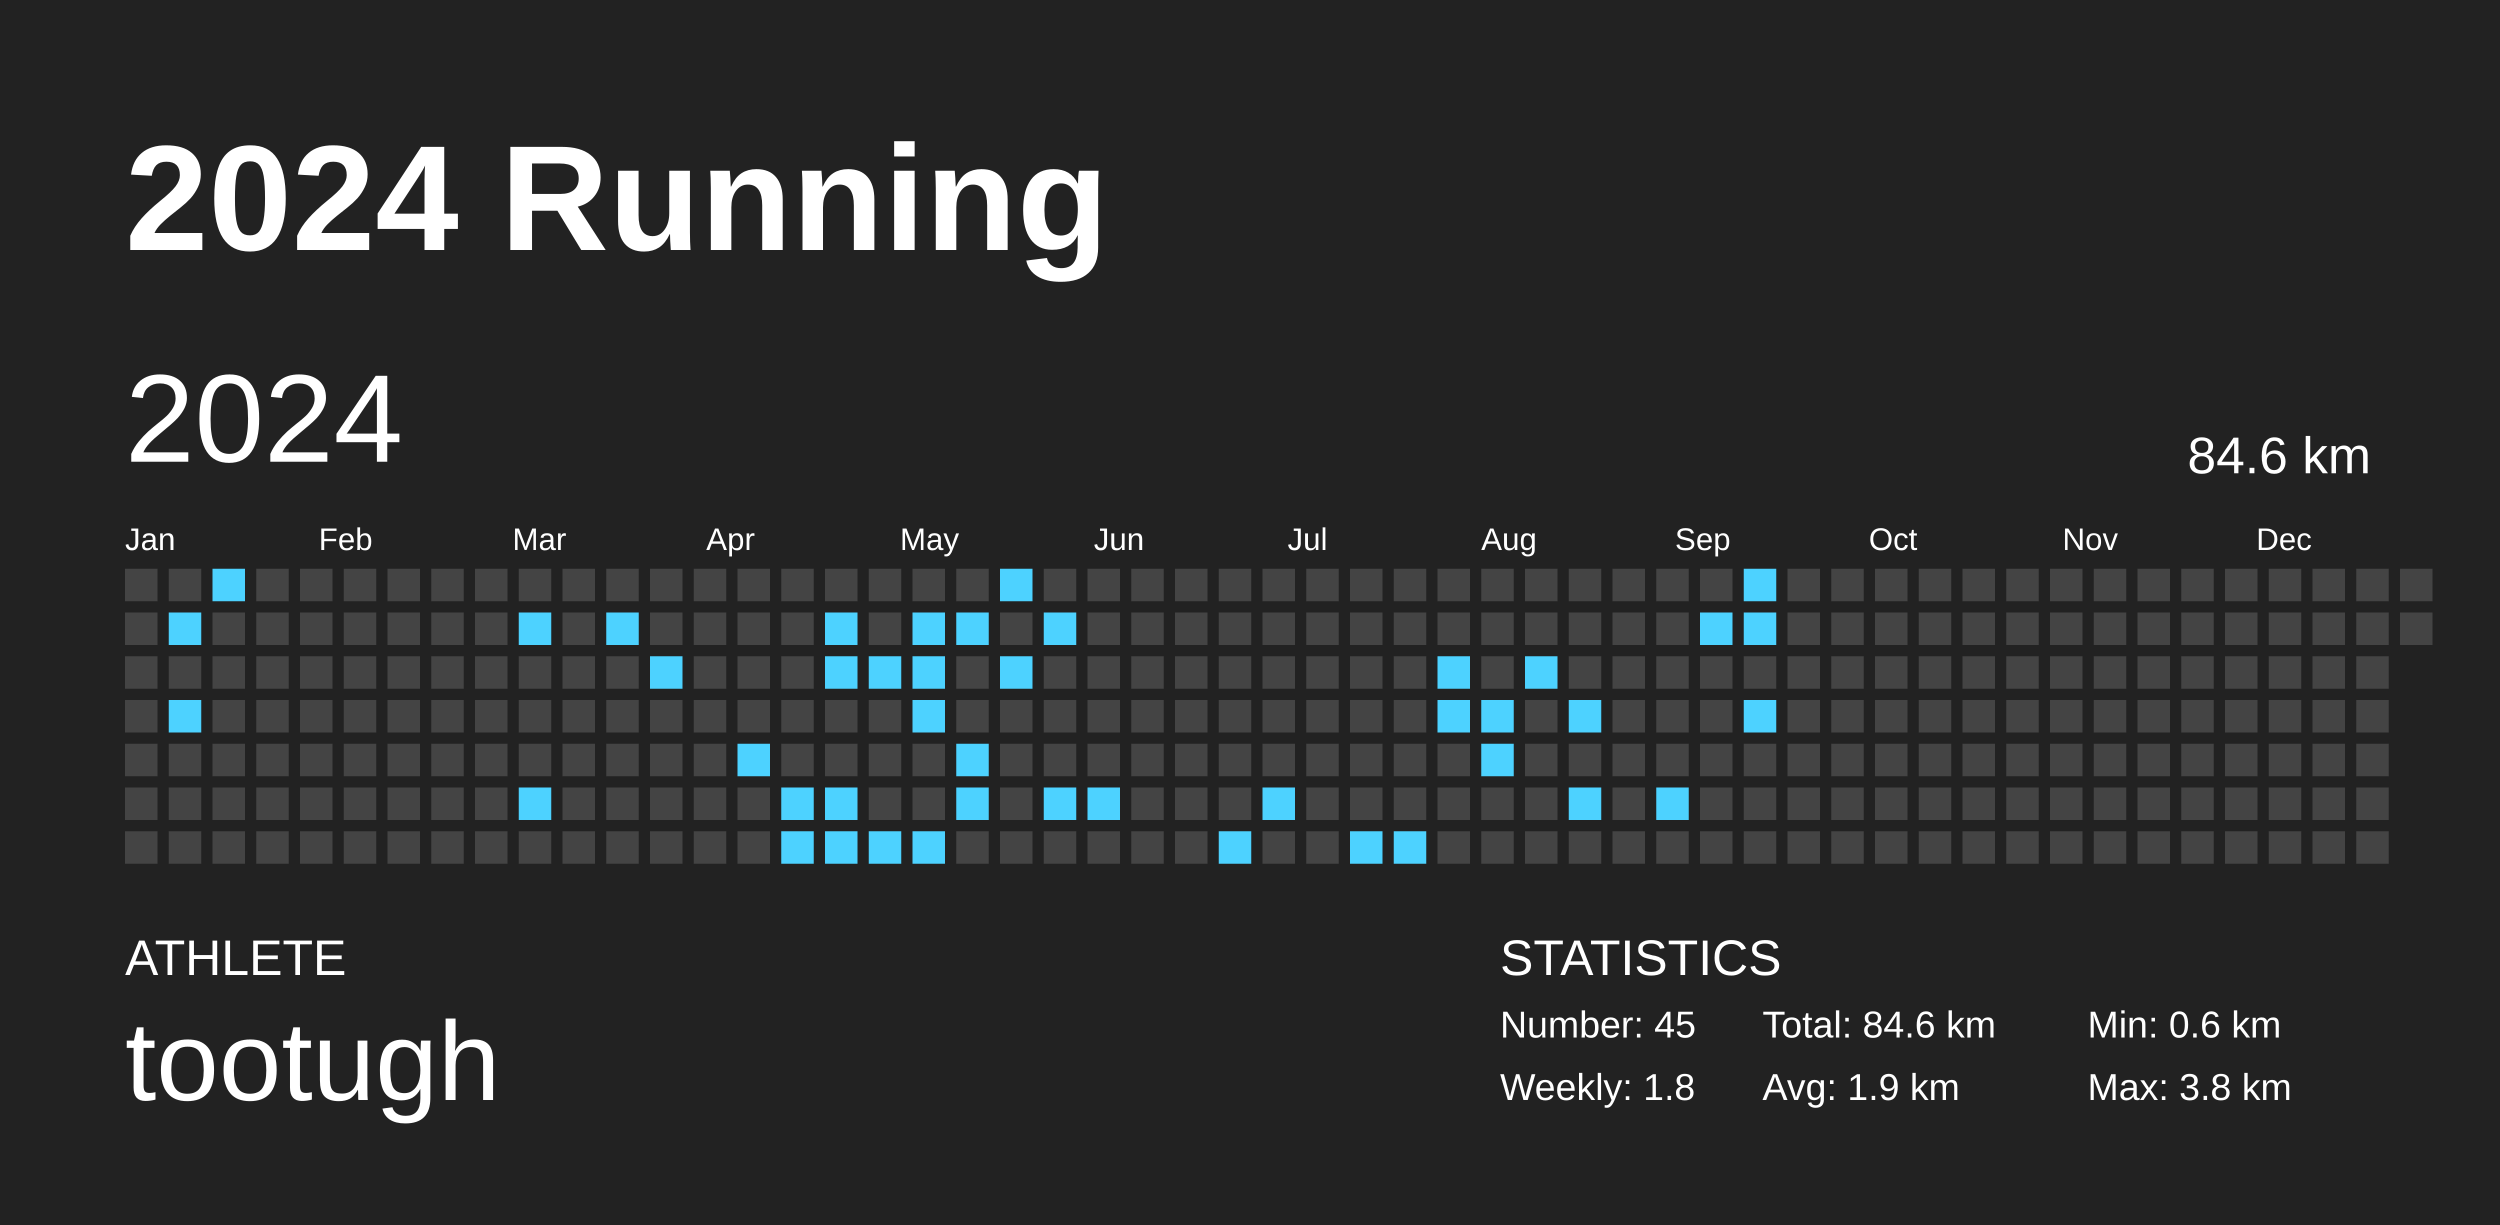
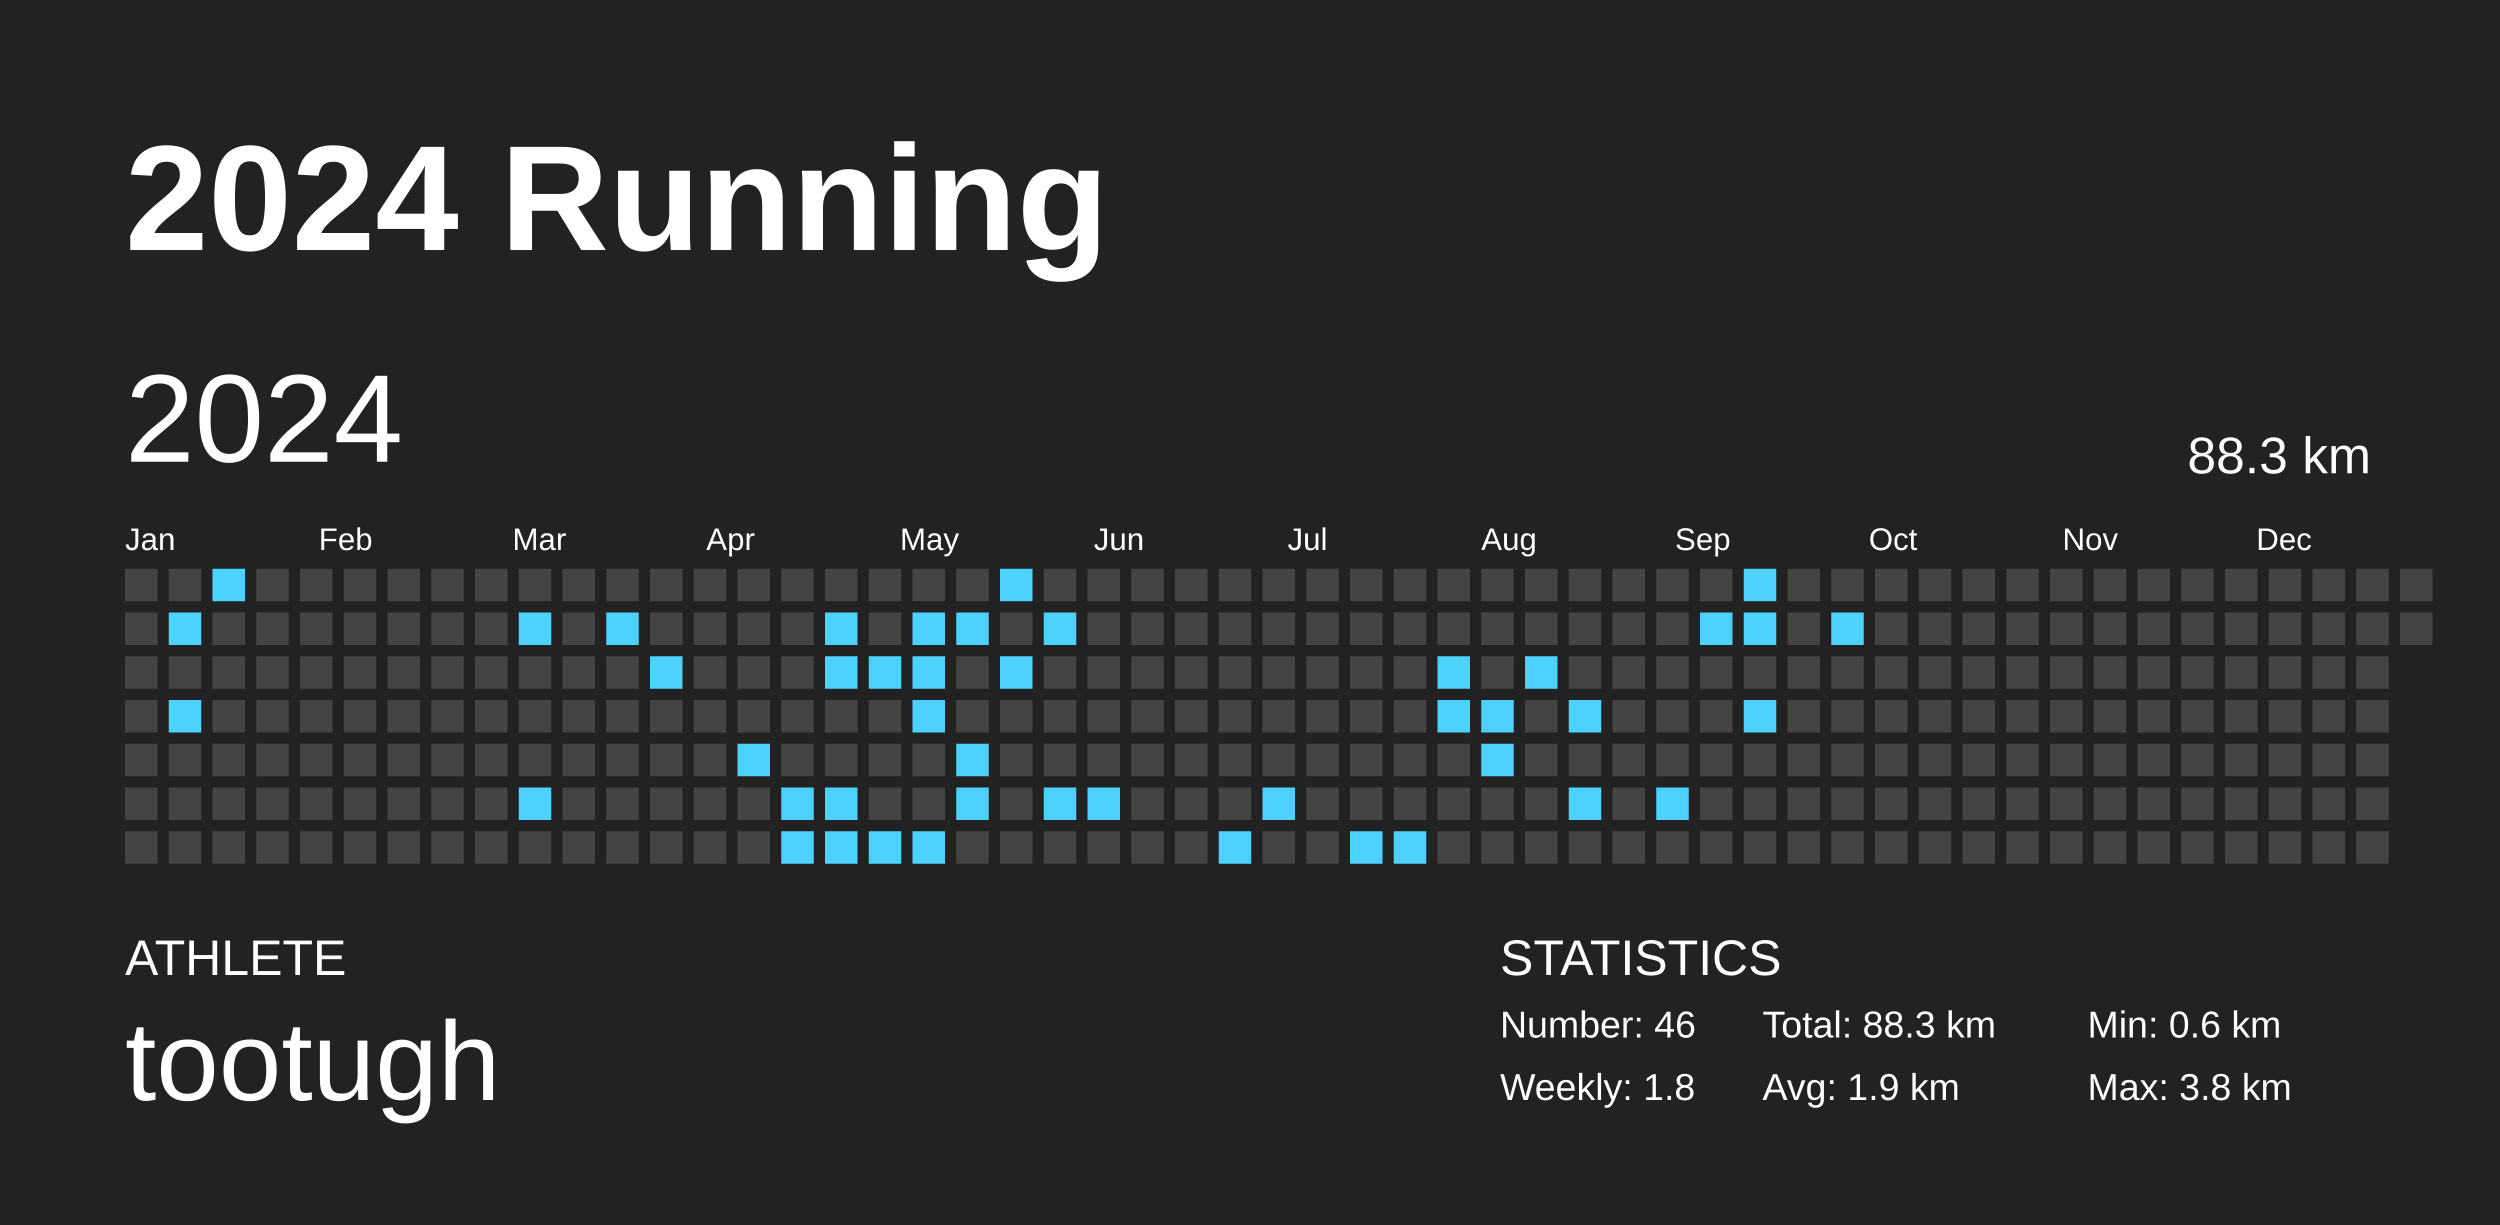
<svg xmlns="http://www.w3.org/2000/svg" baseProfile="full" height="98mm" version="1.1" viewBox="0,0,200,98" width="200mm">
  <defs />
  <rect fill="#222222" height="98" width="200" x="0" y="0" />
  <text fill="#FFFFFF" style="font-size:12px; font-family:Arial; font-weight:bold;" x="10" y="20">2024 Running</text>
  <text fill="#FFFFFF" style="font-size:4px; font-family:Arial" x="10" y="78">ATHLETE</text>
  <text fill="#FFFFFF" style="font-size:9px; font-family:Arial" x="10" y="88">tootugh</text>
  <text fill="#FFFFFF" style="font-size:4px; font-family:Arial" x="120" y="78">STATISTICS</text>
-   <text fill="#FFFFFF" style="font-size:3px; font-family:Arial" x="120" y="83">Number: 45</text>
+   <text fill="#FFFFFF" style="font-size:3px; font-family:Arial" x="120" y="83">Number: 46</text>
  <text fill="#FFFFFF" style="font-size:3px; font-family:Arial" x="120" y="88">Weekly: 1.8</text>
-   <text fill="#FFFFFF" style="font-size:3px; font-family:Arial" x="141" y="83">Total: 84.6 km</text>
+   <text fill="#FFFFFF" style="font-size:3px; font-family:Arial" x="141" y="83">Total: 88.3 km</text>
  <text fill="#FFFFFF" style="font-size:3px; font-family:Arial" x="141" y="88">Avg: 1.9 km</text>
  <text fill="#FFFFFF" style="font-size:3px; font-family:Arial" x="167" y="83">Min: 0.6 km</text>
  <text fill="#FFFFFF" style="font-size:3px; font-family:Arial" x="167" y="88">Max: 3.8 km</text>
  <text dominant-baseline="hanging" fill="#FFFFFF" style="font-size:10.0px; font-family:Arial;" x="10" y="30">2024</text>
-   <text dominant-baseline="hanging" fill="#FFFFFF" style="font-size:4.125px; font-family:Arial;" x="175" y="35">84.6 km</text>
+   <text dominant-baseline="hanging" fill="#FFFFFF" style="font-size:4.125px; font-family:Arial;" x="175" y="35">88.3 km</text>
  <text fill="#FFFFFF" style="font-size:2.5px; font-family:Arial" x="10.0" y="44">Jan</text>
  <text fill="#FFFFFF" style="font-size:2.5px; font-family:Arial" x="25.5" y="44">Feb</text>
  <text fill="#FFFFFF" style="font-size:2.5px; font-family:Arial" x="41.0" y="44">Mar</text>
  <text fill="#FFFFFF" style="font-size:2.5px; font-family:Arial" x="56.5" y="44">Apr</text>
  <text fill="#FFFFFF" style="font-size:2.5px; font-family:Arial" x="72.0" y="44">May</text>
  <text fill="#FFFFFF" style="font-size:2.5px; font-family:Arial" x="87.5" y="44">Jun</text>
  <text fill="#FFFFFF" style="font-size:2.5px; font-family:Arial" x="103.0" y="44">Jul</text>
  <text fill="#FFFFFF" style="font-size:2.5px; font-family:Arial" x="118.5" y="44">Aug</text>
  <text fill="#FFFFFF" style="font-size:2.5px; font-family:Arial" x="134.0" y="44">Sep</text>
  <text fill="#FFFFFF" style="font-size:2.5px; font-family:Arial" x="149.5" y="44">Oct</text>
  <text fill="#FFFFFF" style="font-size:2.5px; font-family:Arial" x="165.0" y="44">Nov</text>
  <text fill="#FFFFFF" style="font-size:2.5px; font-family:Arial" x="180.5" y="44">Dec</text>
  <rect fill="#444444" height="2.6" width="2.6" x="10.0" y="45.5" />
  <rect fill="#444444" height="2.6" width="2.6" x="10.0" y="49.0" />
  <rect fill="#444444" height="2.6" width="2.6" x="10.0" y="52.5" />
  <rect fill="#444444" height="2.6" width="2.6" x="10.0" y="56.0" />
  <rect fill="#444444" height="2.6" width="2.6" x="10.0" y="59.5" />
  <rect fill="#444444" height="2.6" width="2.6" x="10.0" y="63.0" />
  <rect fill="#444444" height="2.6" width="2.6" x="10.0" y="66.5" />
  <rect fill="#444444" height="2.6" width="2.6" x="13.5" y="45.5" />
  <rect fill="#4dd2ff" height="2.6" width="2.6" x="13.5" y="49.0" />
  <rect fill="#444444" height="2.6" width="2.6" x="13.5" y="52.5" />
  <rect fill="#4dd2ff" height="2.6" width="2.6" x="13.5" y="56.0" />
  <rect fill="#444444" height="2.6" width="2.6" x="13.5" y="59.5" />
  <rect fill="#444444" height="2.6" width="2.6" x="13.5" y="63.0" />
  <rect fill="#444444" height="2.6" width="2.6" x="13.5" y="66.5" />
  <rect fill="#4dd2ff" height="2.6" width="2.6" x="17.0" y="45.5" />
  <rect fill="#444444" height="2.6" width="2.6" x="17.0" y="49.0" />
  <rect fill="#444444" height="2.6" width="2.6" x="17.0" y="52.5" />
  <rect fill="#444444" height="2.6" width="2.6" x="17.0" y="56.0" />
  <rect fill="#444444" height="2.6" width="2.6" x="17.0" y="59.5" />
  <rect fill="#444444" height="2.6" width="2.6" x="17.0" y="63.0" />
  <rect fill="#444444" height="2.6" width="2.6" x="17.0" y="66.5" />
  <rect fill="#444444" height="2.6" width="2.6" x="20.5" y="45.5" />
  <rect fill="#444444" height="2.6" width="2.6" x="20.5" y="49.0" />
  <rect fill="#444444" height="2.6" width="2.6" x="20.5" y="52.5" />
  <rect fill="#444444" height="2.6" width="2.6" x="20.5" y="56.0" />
  <rect fill="#444444" height="2.6" width="2.6" x="20.5" y="59.5" />
  <rect fill="#444444" height="2.6" width="2.6" x="20.5" y="63.0" />
  <rect fill="#444444" height="2.6" width="2.6" x="20.5" y="66.5" />
  <rect fill="#444444" height="2.6" width="2.6" x="24.0" y="45.5" />
  <rect fill="#444444" height="2.6" width="2.6" x="24.0" y="49.0" />
  <rect fill="#444444" height="2.6" width="2.6" x="24.0" y="52.5" />
  <rect fill="#444444" height="2.6" width="2.6" x="24.0" y="56.0" />
  <rect fill="#444444" height="2.6" width="2.6" x="24.0" y="59.5" />
  <rect fill="#444444" height="2.6" width="2.6" x="24.0" y="63.0" />
  <rect fill="#444444" height="2.6" width="2.6" x="24.0" y="66.5" />
  <rect fill="#444444" height="2.6" width="2.6" x="27.5" y="45.5" />
  <rect fill="#444444" height="2.6" width="2.6" x="27.5" y="49.0" />
  <rect fill="#444444" height="2.6" width="2.6" x="27.5" y="52.5" />
  <rect fill="#444444" height="2.6" width="2.6" x="27.5" y="56.0" />
  <rect fill="#444444" height="2.6" width="2.6" x="27.5" y="59.5" />
  <rect fill="#444444" height="2.6" width="2.6" x="27.5" y="63.0" />
  <rect fill="#444444" height="2.6" width="2.6" x="27.5" y="66.5" />
  <rect fill="#444444" height="2.6" width="2.6" x="31.0" y="45.5" />
  <rect fill="#444444" height="2.6" width="2.6" x="31.0" y="49.0" />
  <rect fill="#444444" height="2.6" width="2.6" x="31.0" y="52.5" />
  <rect fill="#444444" height="2.6" width="2.6" x="31.0" y="56.0" />
  <rect fill="#444444" height="2.6" width="2.6" x="31.0" y="59.5" />
  <rect fill="#444444" height="2.6" width="2.6" x="31.0" y="63.0" />
  <rect fill="#444444" height="2.6" width="2.6" x="31.0" y="66.5" />
  <rect fill="#444444" height="2.6" width="2.6" x="34.5" y="45.5" />
  <rect fill="#444444" height="2.6" width="2.6" x="34.5" y="49.0" />
  <rect fill="#444444" height="2.6" width="2.6" x="34.5" y="52.5" />
  <rect fill="#444444" height="2.6" width="2.6" x="34.5" y="56.0" />
  <rect fill="#444444" height="2.6" width="2.6" x="34.5" y="59.5" />
  <rect fill="#444444" height="2.6" width="2.6" x="34.5" y="63.0" />
  <rect fill="#444444" height="2.6" width="2.6" x="34.5" y="66.5" />
  <rect fill="#444444" height="2.6" width="2.6" x="38.0" y="45.5" />
  <rect fill="#444444" height="2.6" width="2.6" x="38.0" y="49.0" />
  <rect fill="#444444" height="2.6" width="2.6" x="38.0" y="52.5" />
  <rect fill="#444444" height="2.6" width="2.6" x="38.0" y="56.0" />
  <rect fill="#444444" height="2.6" width="2.6" x="38.0" y="59.5" />
  <rect fill="#444444" height="2.6" width="2.6" x="38.0" y="63.0" />
  <rect fill="#444444" height="2.6" width="2.6" x="38.0" y="66.5" />
  <rect fill="#444444" height="2.6" width="2.6" x="41.5" y="45.5" />
  <rect fill="#4dd2ff" height="2.6" width="2.6" x="41.5" y="49.0" />
  <rect fill="#444444" height="2.6" width="2.6" x="41.5" y="52.5" />
  <rect fill="#444444" height="2.6" width="2.6" x="41.5" y="56.0" />
  <rect fill="#444444" height="2.6" width="2.6" x="41.5" y="59.5" />
  <rect fill="#4dd2ff" height="2.6" width="2.6" x="41.5" y="63.0" />
  <rect fill="#444444" height="2.6" width="2.6" x="41.5" y="66.5" />
  <rect fill="#444444" height="2.6" width="2.6" x="45.0" y="45.5" />
  <rect fill="#444444" height="2.6" width="2.6" x="45.0" y="49.0" />
  <rect fill="#444444" height="2.6" width="2.6" x="45.0" y="52.5" />
  <rect fill="#444444" height="2.6" width="2.6" x="45.0" y="56.0" />
  <rect fill="#444444" height="2.6" width="2.6" x="45.0" y="59.5" />
  <rect fill="#444444" height="2.6" width="2.6" x="45.0" y="63.0" />
  <rect fill="#444444" height="2.6" width="2.6" x="45.0" y="66.5" />
  <rect fill="#444444" height="2.6" width="2.6" x="48.5" y="45.5" />
  <rect fill="#4dd2ff" height="2.6" width="2.6" x="48.5" y="49.0" />
  <rect fill="#444444" height="2.6" width="2.6" x="48.5" y="52.5" />
  <rect fill="#444444" height="2.6" width="2.6" x="48.5" y="56.0" />
  <rect fill="#444444" height="2.6" width="2.6" x="48.5" y="59.5" />
  <rect fill="#444444" height="2.6" width="2.6" x="48.5" y="63.0" />
  <rect fill="#444444" height="2.6" width="2.6" x="48.5" y="66.5" />
  <rect fill="#444444" height="2.6" width="2.6" x="52.0" y="45.5" />
  <rect fill="#444444" height="2.6" width="2.6" x="52.0" y="49.0" />
  <rect fill="#4dd2ff" height="2.6" width="2.6" x="52.0" y="52.5" />
  <rect fill="#444444" height="2.6" width="2.6" x="52.0" y="56.0" />
  <rect fill="#444444" height="2.6" width="2.6" x="52.0" y="59.5" />
  <rect fill="#444444" height="2.6" width="2.6" x="52.0" y="63.0" />
  <rect fill="#444444" height="2.6" width="2.6" x="52.0" y="66.5" />
  <rect fill="#444444" height="2.6" width="2.6" x="55.5" y="45.5" />
  <rect fill="#444444" height="2.6" width="2.6" x="55.5" y="49.0" />
  <rect fill="#444444" height="2.6" width="2.6" x="55.5" y="52.5" />
  <rect fill="#444444" height="2.6" width="2.6" x="55.5" y="56.0" />
  <rect fill="#444444" height="2.6" width="2.6" x="55.5" y="59.5" />
  <rect fill="#444444" height="2.6" width="2.6" x="55.5" y="63.0" />
  <rect fill="#444444" height="2.6" width="2.6" x="55.5" y="66.5" />
  <rect fill="#444444" height="2.6" width="2.6" x="59.0" y="45.5" />
  <rect fill="#444444" height="2.6" width="2.6" x="59.0" y="49.0" />
  <rect fill="#444444" height="2.6" width="2.6" x="59.0" y="52.5" />
  <rect fill="#444444" height="2.6" width="2.6" x="59.0" y="56.0" />
  <rect fill="#4dd2ff" height="2.6" width="2.6" x="59.0" y="59.5" />
  <rect fill="#444444" height="2.6" width="2.6" x="59.0" y="63.0" />
  <rect fill="#444444" height="2.6" width="2.6" x="59.0" y="66.5" />
  <rect fill="#444444" height="2.6" width="2.6" x="62.5" y="45.5" />
  <rect fill="#444444" height="2.6" width="2.6" x="62.5" y="49.0" />
  <rect fill="#444444" height="2.6" width="2.6" x="62.5" y="52.5" />
  <rect fill="#444444" height="2.6" width="2.6" x="62.5" y="56.0" />
  <rect fill="#444444" height="2.6" width="2.6" x="62.5" y="59.5" />
  <rect fill="#4dd2ff" height="2.6" width="2.6" x="62.5" y="63.0" />
  <rect fill="#4dd2ff" height="2.6" width="2.6" x="62.5" y="66.5" />
  <rect fill="#444444" height="2.6" width="2.6" x="66.0" y="45.5" />
  <rect fill="#4dd2ff" height="2.6" width="2.6" x="66.0" y="49.0" />
  <rect fill="#4dd2ff" height="2.6" width="2.6" x="66.0" y="52.5" />
  <rect fill="#444444" height="2.6" width="2.6" x="66.0" y="56.0" />
  <rect fill="#444444" height="2.6" width="2.6" x="66.0" y="59.5" />
  <rect fill="#4dd2ff" height="2.6" width="2.6" x="66.0" y="63.0" />
  <rect fill="#4dd2ff" height="2.6" width="2.6" x="66.0" y="66.5" />
  <rect fill="#444444" height="2.6" width="2.6" x="69.5" y="45.5" />
  <rect fill="#444444" height="2.6" width="2.6" x="69.5" y="49.0" />
  <rect fill="#4dd2ff" height="2.6" width="2.6" x="69.5" y="52.5" />
  <rect fill="#444444" height="2.6" width="2.6" x="69.5" y="56.0" />
  <rect fill="#444444" height="2.6" width="2.6" x="69.5" y="59.5" />
  <rect fill="#444444" height="2.6" width="2.6" x="69.5" y="63.0" />
  <rect fill="#4dd2ff" height="2.6" width="2.6" x="69.5" y="66.5" />
  <rect fill="#444444" height="2.6" width="2.6" x="73.0" y="45.5" />
  <rect fill="#4dd2ff" height="2.6" width="2.6" x="73.0" y="49.0" />
  <rect fill="#4dd2ff" height="2.6" width="2.6" x="73.0" y="52.5" />
  <rect fill="#4dd2ff" height="2.6" width="2.6" x="73.0" y="56.0" />
  <rect fill="#444444" height="2.6" width="2.6" x="73.0" y="59.5" />
  <rect fill="#444444" height="2.6" width="2.6" x="73.0" y="63.0" />
  <rect fill="#4dd2ff" height="2.6" width="2.6" x="73.0" y="66.5" />
  <rect fill="#444444" height="2.6" width="2.6" x="76.5" y="45.5" />
  <rect fill="#4dd2ff" height="2.6" width="2.6" x="76.5" y="49.0" />
  <rect fill="#444444" height="2.6" width="2.6" x="76.5" y="52.5" />
  <rect fill="#444444" height="2.6" width="2.6" x="76.5" y="56.0" />
  <rect fill="#4dd2ff" height="2.6" width="2.6" x="76.5" y="59.5" />
  <rect fill="#4dd2ff" height="2.6" width="2.6" x="76.5" y="63.0" />
  <rect fill="#444444" height="2.6" width="2.6" x="76.5" y="66.5" />
  <rect fill="#4dd2ff" height="2.6" width="2.6" x="80.0" y="45.5" />
  <rect fill="#444444" height="2.6" width="2.6" x="80.0" y="49.0" />
  <rect fill="#4dd2ff" height="2.6" width="2.6" x="80.0" y="52.5" />
  <rect fill="#444444" height="2.6" width="2.6" x="80.0" y="56.0" />
  <rect fill="#444444" height="2.6" width="2.6" x="80.0" y="59.5" />
  <rect fill="#444444" height="2.6" width="2.6" x="80.0" y="63.0" />
  <rect fill="#444444" height="2.6" width="2.6" x="80.0" y="66.5" />
  <rect fill="#444444" height="2.6" width="2.6" x="83.5" y="45.5" />
  <rect fill="#4dd2ff" height="2.6" width="2.6" x="83.5" y="49.0" />
  <rect fill="#444444" height="2.6" width="2.6" x="83.5" y="52.5" />
  <rect fill="#444444" height="2.6" width="2.6" x="83.5" y="56.0" />
  <rect fill="#444444" height="2.6" width="2.6" x="83.5" y="59.5" />
  <rect fill="#4dd2ff" height="2.6" width="2.6" x="83.5" y="63.0" />
  <rect fill="#444444" height="2.6" width="2.6" x="83.5" y="66.5" />
  <rect fill="#444444" height="2.6" width="2.6" x="87.0" y="45.5" />
  <rect fill="#444444" height="2.6" width="2.6" x="87.0" y="49.0" />
  <rect fill="#444444" height="2.6" width="2.6" x="87.0" y="52.5" />
  <rect fill="#444444" height="2.6" width="2.6" x="87.0" y="56.0" />
  <rect fill="#444444" height="2.6" width="2.6" x="87.0" y="59.5" />
  <rect fill="#4dd2ff" height="2.6" width="2.6" x="87.0" y="63.0" />
  <rect fill="#444444" height="2.6" width="2.6" x="87.0" y="66.5" />
  <rect fill="#444444" height="2.6" width="2.6" x="90.5" y="45.5" />
  <rect fill="#444444" height="2.6" width="2.6" x="90.5" y="49.0" />
  <rect fill="#444444" height="2.6" width="2.6" x="90.5" y="52.5" />
  <rect fill="#444444" height="2.6" width="2.6" x="90.5" y="56.0" />
  <rect fill="#444444" height="2.6" width="2.6" x="90.5" y="59.5" />
  <rect fill="#444444" height="2.6" width="2.6" x="90.5" y="63.0" />
  <rect fill="#444444" height="2.6" width="2.6" x="90.5" y="66.5" />
  <rect fill="#444444" height="2.6" width="2.6" x="94.0" y="45.5" />
  <rect fill="#444444" height="2.6" width="2.6" x="94.0" y="49.0" />
  <rect fill="#444444" height="2.6" width="2.6" x="94.0" y="52.5" />
  <rect fill="#444444" height="2.6" width="2.6" x="94.0" y="56.0" />
  <rect fill="#444444" height="2.6" width="2.6" x="94.0" y="59.5" />
  <rect fill="#444444" height="2.6" width="2.6" x="94.0" y="63.0" />
  <rect fill="#444444" height="2.6" width="2.6" x="94.0" y="66.5" />
  <rect fill="#444444" height="2.6" width="2.6" x="97.5" y="45.5" />
  <rect fill="#444444" height="2.6" width="2.6" x="97.5" y="49.0" />
  <rect fill="#444444" height="2.6" width="2.6" x="97.5" y="52.5" />
  <rect fill="#444444" height="2.6" width="2.6" x="97.5" y="56.0" />
  <rect fill="#444444" height="2.6" width="2.6" x="97.5" y="59.5" />
  <rect fill="#444444" height="2.6" width="2.6" x="97.5" y="63.0" />
  <rect fill="#4dd2ff" height="2.6" width="2.6" x="97.5" y="66.5" />
  <rect fill="#444444" height="2.6" width="2.6" x="101.0" y="45.5" />
  <rect fill="#444444" height="2.6" width="2.6" x="101.0" y="49.0" />
  <rect fill="#444444" height="2.6" width="2.6" x="101.0" y="52.5" />
  <rect fill="#444444" height="2.6" width="2.6" x="101.0" y="56.0" />
  <rect fill="#444444" height="2.6" width="2.6" x="101.0" y="59.5" />
  <rect fill="#4dd2ff" height="2.6" width="2.6" x="101.0" y="63.0" />
  <rect fill="#444444" height="2.6" width="2.6" x="101.0" y="66.5" />
  <rect fill="#444444" height="2.6" width="2.6" x="104.5" y="45.5" />
  <rect fill="#444444" height="2.6" width="2.6" x="104.5" y="49.0" />
  <rect fill="#444444" height="2.6" width="2.6" x="104.5" y="52.5" />
  <rect fill="#444444" height="2.6" width="2.6" x="104.5" y="56.0" />
  <rect fill="#444444" height="2.6" width="2.6" x="104.5" y="59.5" />
  <rect fill="#444444" height="2.6" width="2.6" x="104.5" y="63.0" />
  <rect fill="#444444" height="2.6" width="2.6" x="104.5" y="66.5" />
  <rect fill="#444444" height="2.6" width="2.6" x="108.0" y="45.5" />
  <rect fill="#444444" height="2.6" width="2.6" x="108.0" y="49.0" />
  <rect fill="#444444" height="2.6" width="2.6" x="108.0" y="52.5" />
  <rect fill="#444444" height="2.6" width="2.6" x="108.0" y="56.0" />
  <rect fill="#444444" height="2.6" width="2.6" x="108.0" y="59.5" />
  <rect fill="#444444" height="2.6" width="2.6" x="108.0" y="63.0" />
  <rect fill="#4dd2ff" height="2.6" width="2.6" x="108.0" y="66.5" />
  <rect fill="#444444" height="2.6" width="2.6" x="111.5" y="45.5" />
  <rect fill="#444444" height="2.6" width="2.6" x="111.5" y="49.0" />
  <rect fill="#444444" height="2.6" width="2.6" x="111.5" y="52.5" />
  <rect fill="#444444" height="2.6" width="2.6" x="111.5" y="56.0" />
  <rect fill="#444444" height="2.6" width="2.6" x="111.5" y="59.5" />
  <rect fill="#444444" height="2.6" width="2.6" x="111.5" y="63.0" />
  <rect fill="#4dd2ff" height="2.6" width="2.6" x="111.5" y="66.5" />
  <rect fill="#444444" height="2.6" width="2.6" x="115.0" y="45.5" />
  <rect fill="#444444" height="2.6" width="2.6" x="115.0" y="49.0" />
  <rect fill="#4dd2ff" height="2.6" width="2.6" x="115.0" y="52.5" />
  <rect fill="#4dd2ff" height="2.6" width="2.6" x="115.0" y="56.0" />
  <rect fill="#444444" height="2.6" width="2.6" x="115.0" y="59.5" />
  <rect fill="#444444" height="2.6" width="2.6" x="115.0" y="63.0" />
  <rect fill="#444444" height="2.6" width="2.6" x="115.0" y="66.5" />
  <rect fill="#444444" height="2.6" width="2.6" x="118.5" y="45.5" />
  <rect fill="#444444" height="2.6" width="2.6" x="118.5" y="49.0" />
  <rect fill="#444444" height="2.6" width="2.6" x="118.5" y="52.5" />
  <rect fill="#4dd2ff" height="2.6" width="2.6" x="118.5" y="56.0" />
  <rect fill="#4dd2ff" height="2.6" width="2.6" x="118.5" y="59.5" />
  <rect fill="#444444" height="2.6" width="2.6" x="118.5" y="63.0" />
  <rect fill="#444444" height="2.6" width="2.6" x="118.5" y="66.5" />
  <rect fill="#444444" height="2.6" width="2.6" x="122.0" y="45.5" />
  <rect fill="#444444" height="2.6" width="2.6" x="122.0" y="49.0" />
  <rect fill="#4dd2ff" height="2.6" width="2.6" x="122.0" y="52.5" />
  <rect fill="#444444" height="2.6" width="2.6" x="122.0" y="56.0" />
  <rect fill="#444444" height="2.6" width="2.6" x="122.0" y="59.5" />
  <rect fill="#444444" height="2.6" width="2.6" x="122.0" y="63.0" />
  <rect fill="#444444" height="2.6" width="2.6" x="122.0" y="66.5" />
  <rect fill="#444444" height="2.6" width="2.6" x="125.5" y="45.5" />
  <rect fill="#444444" height="2.6" width="2.6" x="125.5" y="49.0" />
  <rect fill="#444444" height="2.6" width="2.6" x="125.5" y="52.5" />
  <rect fill="#4dd2ff" height="2.6" width="2.6" x="125.5" y="56.0" />
  <rect fill="#444444" height="2.6" width="2.6" x="125.5" y="59.5" />
  <rect fill="#4dd2ff" height="2.6" width="2.6" x="125.5" y="63.0" />
  <rect fill="#444444" height="2.6" width="2.6" x="125.5" y="66.5" />
  <rect fill="#444444" height="2.6" width="2.6" x="129.0" y="45.5" />
  <rect fill="#444444" height="2.6" width="2.6" x="129.0" y="49.0" />
  <rect fill="#444444" height="2.6" width="2.6" x="129.0" y="52.5" />
  <rect fill="#444444" height="2.6" width="2.6" x="129.0" y="56.0" />
  <rect fill="#444444" height="2.6" width="2.6" x="129.0" y="59.5" />
  <rect fill="#444444" height="2.6" width="2.6" x="129.0" y="63.0" />
  <rect fill="#444444" height="2.6" width="2.6" x="129.0" y="66.5" />
  <rect fill="#444444" height="2.6" width="2.6" x="132.5" y="45.5" />
  <rect fill="#444444" height="2.6" width="2.6" x="132.5" y="49.0" />
  <rect fill="#444444" height="2.6" width="2.6" x="132.5" y="52.5" />
  <rect fill="#444444" height="2.6" width="2.6" x="132.5" y="56.0" />
  <rect fill="#444444" height="2.6" width="2.6" x="132.5" y="59.5" />
  <rect fill="#4dd2ff" height="2.6" width="2.6" x="132.5" y="63.0" />
  <rect fill="#444444" height="2.6" width="2.6" x="132.5" y="66.5" />
  <rect fill="#444444" height="2.6" width="2.6" x="136.0" y="45.5" />
  <rect fill="#4dd2ff" height="2.6" width="2.6" x="136.0" y="49.0" />
  <rect fill="#444444" height="2.6" width="2.6" x="136.0" y="52.5" />
  <rect fill="#444444" height="2.6" width="2.6" x="136.0" y="56.0" />
  <rect fill="#444444" height="2.6" width="2.6" x="136.0" y="59.5" />
  <rect fill="#444444" height="2.6" width="2.6" x="136.0" y="63.0" />
  <rect fill="#444444" height="2.6" width="2.6" x="136.0" y="66.5" />
  <rect fill="#4dd2ff" height="2.6" width="2.6" x="139.5" y="45.5" />
  <rect fill="#4dd2ff" height="2.6" width="2.6" x="139.5" y="49.0" />
  <rect fill="#444444" height="2.6" width="2.6" x="139.5" y="52.5" />
  <rect fill="#4dd2ff" height="2.6" width="2.6" x="139.5" y="56.0" />
  <rect fill="#444444" height="2.6" width="2.6" x="139.5" y="59.5" />
  <rect fill="#444444" height="2.6" width="2.6" x="139.5" y="63.0" />
  <rect fill="#444444" height="2.6" width="2.6" x="139.5" y="66.5" />
  <rect fill="#444444" height="2.6" width="2.6" x="143.0" y="45.5" />
  <rect fill="#444444" height="2.6" width="2.6" x="143.0" y="49.0" />
  <rect fill="#444444" height="2.6" width="2.6" x="143.0" y="52.5" />
  <rect fill="#444444" height="2.6" width="2.6" x="143.0" y="56.0" />
  <rect fill="#444444" height="2.6" width="2.6" x="143.0" y="59.5" />
  <rect fill="#444444" height="2.6" width="2.6" x="143.0" y="63.0" />
  <rect fill="#444444" height="2.6" width="2.6" x="143.0" y="66.5" />
  <rect fill="#444444" height="2.6" width="2.6" x="146.5" y="45.5" />
-   <rect fill="#444444" height="2.6" width="2.6" x="146.5" y="49.0" />
+   <rect fill="#4dd2ff" height="2.6" width="2.6" x="146.5" y="49.0" />
  <rect fill="#444444" height="2.6" width="2.6" x="146.5" y="52.5" />
  <rect fill="#444444" height="2.6" width="2.6" x="146.5" y="56.0" />
  <rect fill="#444444" height="2.6" width="2.6" x="146.5" y="59.5" />
  <rect fill="#444444" height="2.6" width="2.6" x="146.5" y="63.0" />
  <rect fill="#444444" height="2.6" width="2.6" x="146.5" y="66.5" />
  <rect fill="#444444" height="2.6" width="2.6" x="150.0" y="45.5" />
  <rect fill="#444444" height="2.6" width="2.6" x="150.0" y="49.0" />
  <rect fill="#444444" height="2.6" width="2.6" x="150.0" y="52.5" />
  <rect fill="#444444" height="2.6" width="2.6" x="150.0" y="56.0" />
  <rect fill="#444444" height="2.6" width="2.6" x="150.0" y="59.5" />
  <rect fill="#444444" height="2.6" width="2.6" x="150.0" y="63.0" />
  <rect fill="#444444" height="2.6" width="2.6" x="150.0" y="66.5" />
  <rect fill="#444444" height="2.6" width="2.6" x="153.5" y="45.5" />
  <rect fill="#444444" height="2.6" width="2.6" x="153.5" y="49.0" />
  <rect fill="#444444" height="2.6" width="2.6" x="153.5" y="52.5" />
  <rect fill="#444444" height="2.6" width="2.6" x="153.5" y="56.0" />
  <rect fill="#444444" height="2.6" width="2.6" x="153.5" y="59.5" />
  <rect fill="#444444" height="2.6" width="2.6" x="153.5" y="63.0" />
  <rect fill="#444444" height="2.6" width="2.6" x="153.5" y="66.5" />
  <rect fill="#444444" height="2.6" width="2.6" x="157.0" y="45.5" />
  <rect fill="#444444" height="2.6" width="2.6" x="157.0" y="49.0" />
  <rect fill="#444444" height="2.6" width="2.6" x="157.0" y="52.5" />
  <rect fill="#444444" height="2.6" width="2.6" x="157.0" y="56.0" />
  <rect fill="#444444" height="2.6" width="2.6" x="157.0" y="59.5" />
  <rect fill="#444444" height="2.6" width="2.6" x="157.0" y="63.0" />
  <rect fill="#444444" height="2.6" width="2.6" x="157.0" y="66.5" />
  <rect fill="#444444" height="2.6" width="2.6" x="160.5" y="45.5" />
  <rect fill="#444444" height="2.6" width="2.6" x="160.5" y="49.0" />
  <rect fill="#444444" height="2.6" width="2.6" x="160.5" y="52.5" />
  <rect fill="#444444" height="2.6" width="2.6" x="160.5" y="56.0" />
  <rect fill="#444444" height="2.6" width="2.6" x="160.5" y="59.5" />
  <rect fill="#444444" height="2.6" width="2.6" x="160.5" y="63.0" />
  <rect fill="#444444" height="2.6" width="2.6" x="160.5" y="66.5" />
  <rect fill="#444444" height="2.6" width="2.6" x="164.0" y="45.5" />
  <rect fill="#444444" height="2.6" width="2.6" x="164.0" y="49.0" />
  <rect fill="#444444" height="2.6" width="2.6" x="164.0" y="52.5" />
  <rect fill="#444444" height="2.6" width="2.6" x="164.0" y="56.0" />
  <rect fill="#444444" height="2.6" width="2.6" x="164.0" y="59.5" />
  <rect fill="#444444" height="2.6" width="2.6" x="164.0" y="63.0" />
  <rect fill="#444444" height="2.6" width="2.6" x="164.0" y="66.5" />
  <rect fill="#444444" height="2.6" width="2.6" x="167.5" y="45.5" />
  <rect fill="#444444" height="2.6" width="2.6" x="167.5" y="49.0" />
  <rect fill="#444444" height="2.6" width="2.6" x="167.5" y="52.5" />
  <rect fill="#444444" height="2.6" width="2.6" x="167.5" y="56.0" />
  <rect fill="#444444" height="2.6" width="2.6" x="167.5" y="59.5" />
  <rect fill="#444444" height="2.6" width="2.6" x="167.5" y="63.0" />
  <rect fill="#444444" height="2.6" width="2.6" x="167.5" y="66.5" />
  <rect fill="#444444" height="2.6" width="2.6" x="171.0" y="45.5" />
  <rect fill="#444444" height="2.6" width="2.6" x="171.0" y="49.0" />
  <rect fill="#444444" height="2.6" width="2.6" x="171.0" y="52.5" />
  <rect fill="#444444" height="2.6" width="2.6" x="171.0" y="56.0" />
  <rect fill="#444444" height="2.6" width="2.6" x="171.0" y="59.5" />
  <rect fill="#444444" height="2.6" width="2.6" x="171.0" y="63.0" />
  <rect fill="#444444" height="2.6" width="2.6" x="171.0" y="66.5" />
  <rect fill="#444444" height="2.6" width="2.6" x="174.5" y="45.5" />
  <rect fill="#444444" height="2.6" width="2.6" x="174.5" y="49.0" />
  <rect fill="#444444" height="2.6" width="2.6" x="174.5" y="52.5" />
  <rect fill="#444444" height="2.6" width="2.6" x="174.5" y="56.0" />
  <rect fill="#444444" height="2.6" width="2.6" x="174.5" y="59.5" />
  <rect fill="#444444" height="2.6" width="2.6" x="174.5" y="63.0" />
  <rect fill="#444444" height="2.6" width="2.6" x="174.5" y="66.5" />
  <rect fill="#444444" height="2.6" width="2.6" x="178.0" y="45.5" />
  <rect fill="#444444" height="2.6" width="2.6" x="178.0" y="49.0" />
  <rect fill="#444444" height="2.6" width="2.6" x="178.0" y="52.5" />
  <rect fill="#444444" height="2.6" width="2.6" x="178.0" y="56.0" />
  <rect fill="#444444" height="2.6" width="2.6" x="178.0" y="59.5" />
  <rect fill="#444444" height="2.6" width="2.6" x="178.0" y="63.0" />
  <rect fill="#444444" height="2.6" width="2.6" x="178.0" y="66.5" />
  <rect fill="#444444" height="2.6" width="2.6" x="181.5" y="45.5" />
  <rect fill="#444444" height="2.6" width="2.6" x="181.5" y="49.0" />
  <rect fill="#444444" height="2.6" width="2.6" x="181.5" y="52.5" />
  <rect fill="#444444" height="2.6" width="2.6" x="181.5" y="56.0" />
  <rect fill="#444444" height="2.6" width="2.6" x="181.5" y="59.5" />
  <rect fill="#444444" height="2.6" width="2.6" x="181.5" y="63.0" />
  <rect fill="#444444" height="2.6" width="2.6" x="181.5" y="66.5" />
  <rect fill="#444444" height="2.6" width="2.6" x="185.0" y="45.5" />
  <rect fill="#444444" height="2.6" width="2.6" x="185.0" y="49.0" />
  <rect fill="#444444" height="2.6" width="2.6" x="185.0" y="52.5" />
  <rect fill="#444444" height="2.6" width="2.6" x="185.0" y="56.0" />
  <rect fill="#444444" height="2.6" width="2.6" x="185.0" y="59.5" />
  <rect fill="#444444" height="2.6" width="2.6" x="185.0" y="63.0" />
  <rect fill="#444444" height="2.6" width="2.6" x="185.0" y="66.5" />
  <rect fill="#444444" height="2.6" width="2.6" x="188.5" y="45.5" />
  <rect fill="#444444" height="2.6" width="2.6" x="188.5" y="49.0" />
  <rect fill="#444444" height="2.6" width="2.6" x="188.5" y="52.5" />
  <rect fill="#444444" height="2.6" width="2.6" x="188.5" y="56.0" />
  <rect fill="#444444" height="2.6" width="2.6" x="188.5" y="59.5" />
  <rect fill="#444444" height="2.6" width="2.6" x="188.5" y="63.0" />
  <rect fill="#444444" height="2.6" width="2.6" x="188.5" y="66.5" />
  <rect fill="#444444" height="2.6" width="2.6" x="192.0" y="45.5" />
  <rect fill="#444444" height="2.6" width="2.6" x="192.0" y="49.0" />
</svg>
